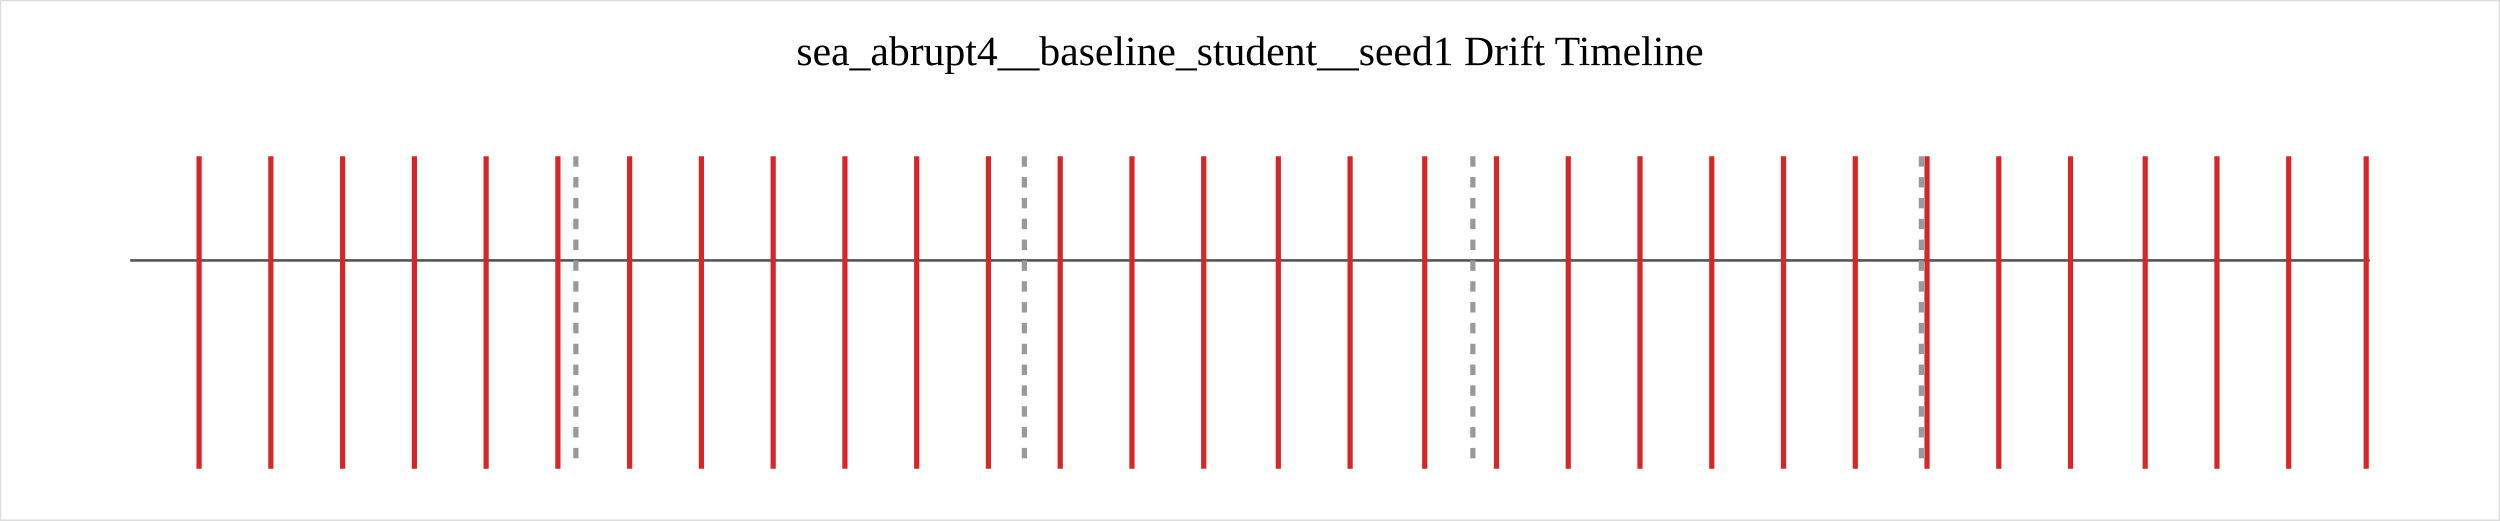
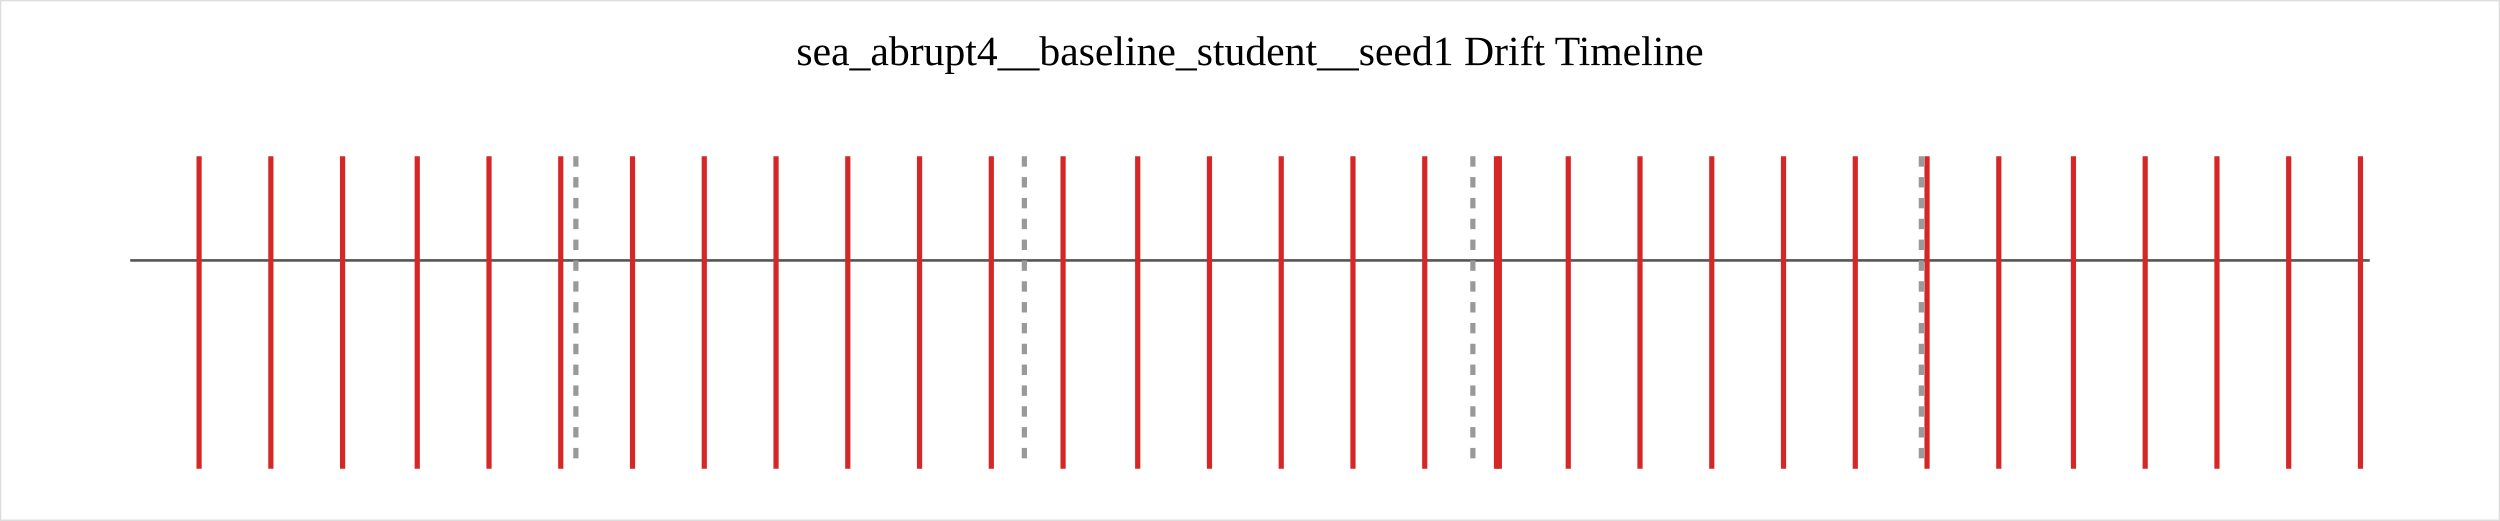
<svg xmlns="http://www.w3.org/2000/svg" width="960" height="200">
  <rect x="0" y="0" width="960" height="200" fill="#ffffff" stroke="#dddddd" />
  <text x="480.0" y="25" text-anchor="middle" font-size="16">sea_abrupt4__baseline_student__seed1 Drift Timeline</text>
  <line x1="50" y1="100.0" x2="910" y2="100.0" stroke="#555555" />
  <line x1="221.14" y1="60" x2="221.14" y2="180" stroke="#999999" stroke-width="2" stroke-dasharray="4,4" />
  <line x1="393.36" y1="60" x2="393.36" y2="180" stroke="#999999" stroke-width="2" stroke-dasharray="4,4" />
  <line x1="565.58" y1="60" x2="565.58" y2="180" stroke="#999999" stroke-width="2" stroke-dasharray="4,4" />
  <line x1="737.80" y1="60" x2="737.80" y2="180" stroke="#999999" stroke-width="2" stroke-dasharray="4,4" />
  <line x1="76.45" y1="60" x2="76.45" y2="180" stroke="#d62728" stroke-width="2" />
  <line x1="104.01" y1="60" x2="104.01" y2="180" stroke="#d62728" stroke-width="2" />
  <line x1="131.56" y1="60" x2="131.56" y2="180" stroke="#d62728" stroke-width="2" />
-   <line x1="159.12" y1="60" x2="159.12" y2="180" stroke="#d62728" stroke-width="2" />
-   <line x1="186.67" y1="60" x2="186.67" y2="180" stroke="#d62728" stroke-width="2" />
-   <line x1="214.23" y1="60" x2="214.23" y2="180" stroke="#d62728" stroke-width="2" />
-   <line x1="241.78" y1="60" x2="241.78" y2="180" stroke="#d62728" stroke-width="2" />
-   <line x1="269.34" y1="60" x2="269.34" y2="180" stroke="#d62728" stroke-width="2" />
-   <line x1="296.90" y1="60" x2="296.90" y2="180" stroke="#d62728" stroke-width="2" />
-   <line x1="324.45" y1="60" x2="324.45" y2="180" stroke="#d62728" stroke-width="2" />
-   <line x1="352.01" y1="60" x2="352.01" y2="180" stroke="#d62728" stroke-width="2" />
-   <line x1="379.56" y1="60" x2="379.56" y2="180" stroke="#d62728" stroke-width="2" />
-   <line x1="407.12" y1="60" x2="407.12" y2="180" stroke="#d62728" stroke-width="2" />
-   <line x1="434.67" y1="60" x2="434.67" y2="180" stroke="#d62728" stroke-width="2" />
-   <line x1="462.23" y1="60" x2="462.23" y2="180" stroke="#d62728" stroke-width="2" />
-   <line x1="490.88" y1="60" x2="490.88" y2="180" stroke="#d62728" stroke-width="2" />
-   <line x1="518.44" y1="60" x2="518.44" y2="180" stroke="#d62728" stroke-width="2" />
+   <line x1="160.22" y1="60" x2="160.22" y2="180" stroke="#d62728" stroke-width="2" />
+   <line x1="187.78" y1="60" x2="187.78" y2="180" stroke="#d62728" stroke-width="2" />
+   <line x1="215.33" y1="60" x2="215.33" y2="180" stroke="#d62728" stroke-width="2" />
+   <line x1="242.89" y1="60" x2="242.89" y2="180" stroke="#d62728" stroke-width="2" />
+   <line x1="270.44" y1="60" x2="270.44" y2="180" stroke="#d62728" stroke-width="2" />
+   <line x1="298.00" y1="60" x2="298.00" y2="180" stroke="#d62728" stroke-width="2" />
+   <line x1="325.55" y1="60" x2="325.55" y2="180" stroke="#d62728" stroke-width="2" />
+   <line x1="353.11" y1="60" x2="353.11" y2="180" stroke="#d62728" stroke-width="2" />
+   <line x1="380.66" y1="60" x2="380.66" y2="180" stroke="#d62728" stroke-width="2" />
+   <line x1="408.22" y1="60" x2="408.22" y2="180" stroke="#d62728" stroke-width="2" />
+   <line x1="436.88" y1="60" x2="436.88" y2="180" stroke="#d62728" stroke-width="2" />
+   <line x1="464.43" y1="60" x2="464.43" y2="180" stroke="#d62728" stroke-width="2" />
+   <line x1="491.99" y1="60" x2="491.99" y2="180" stroke="#d62728" stroke-width="2" />
+   <line x1="519.54" y1="60" x2="519.54" y2="180" stroke="#d62728" stroke-width="2" />
  <line x1="547.10" y1="60" x2="547.10" y2="180" stroke="#d62728" stroke-width="2" />
  <line x1="574.65" y1="60" x2="574.65" y2="180" stroke="#d62728" stroke-width="2" />
+   <line x1="575.75" y1="60" x2="575.75" y2="180" stroke="#d62728" stroke-width="2" />
  <line x1="602.21" y1="60" x2="602.21" y2="180" stroke="#d62728" stroke-width="2" />
  <line x1="629.76" y1="60" x2="629.76" y2="180" stroke="#d62728" stroke-width="2" />
  <line x1="657.32" y1="60" x2="657.32" y2="180" stroke="#d62728" stroke-width="2" />
  <line x1="684.87" y1="60" x2="684.87" y2="180" stroke="#d62728" stroke-width="2" />
  <line x1="712.43" y1="60" x2="712.43" y2="180" stroke="#d62728" stroke-width="2" />
  <line x1="739.98" y1="60" x2="739.98" y2="180" stroke="#d62728" stroke-width="2" />
  <line x1="767.54" y1="60" x2="767.54" y2="180" stroke="#d62728" stroke-width="2" />
-   <line x1="795.09" y1="60" x2="795.09" y2="180" stroke="#d62728" stroke-width="2" />
+   <line x1="796.20" y1="60" x2="796.20" y2="180" stroke="#d62728" stroke-width="2" />
  <line x1="823.75" y1="60" x2="823.75" y2="180" stroke="#d62728" stroke-width="2" />
  <line x1="851.31" y1="60" x2="851.31" y2="180" stroke="#d62728" stroke-width="2" />
  <line x1="878.86" y1="60" x2="878.86" y2="180" stroke="#d62728" stroke-width="2" />
-   <line x1="908.62" y1="60" x2="908.62" y2="180" stroke="#d62728" stroke-width="2" />
+   <line x1="906.42" y1="60" x2="906.42" y2="180" stroke="#d62728" stroke-width="2" />
</svg>
